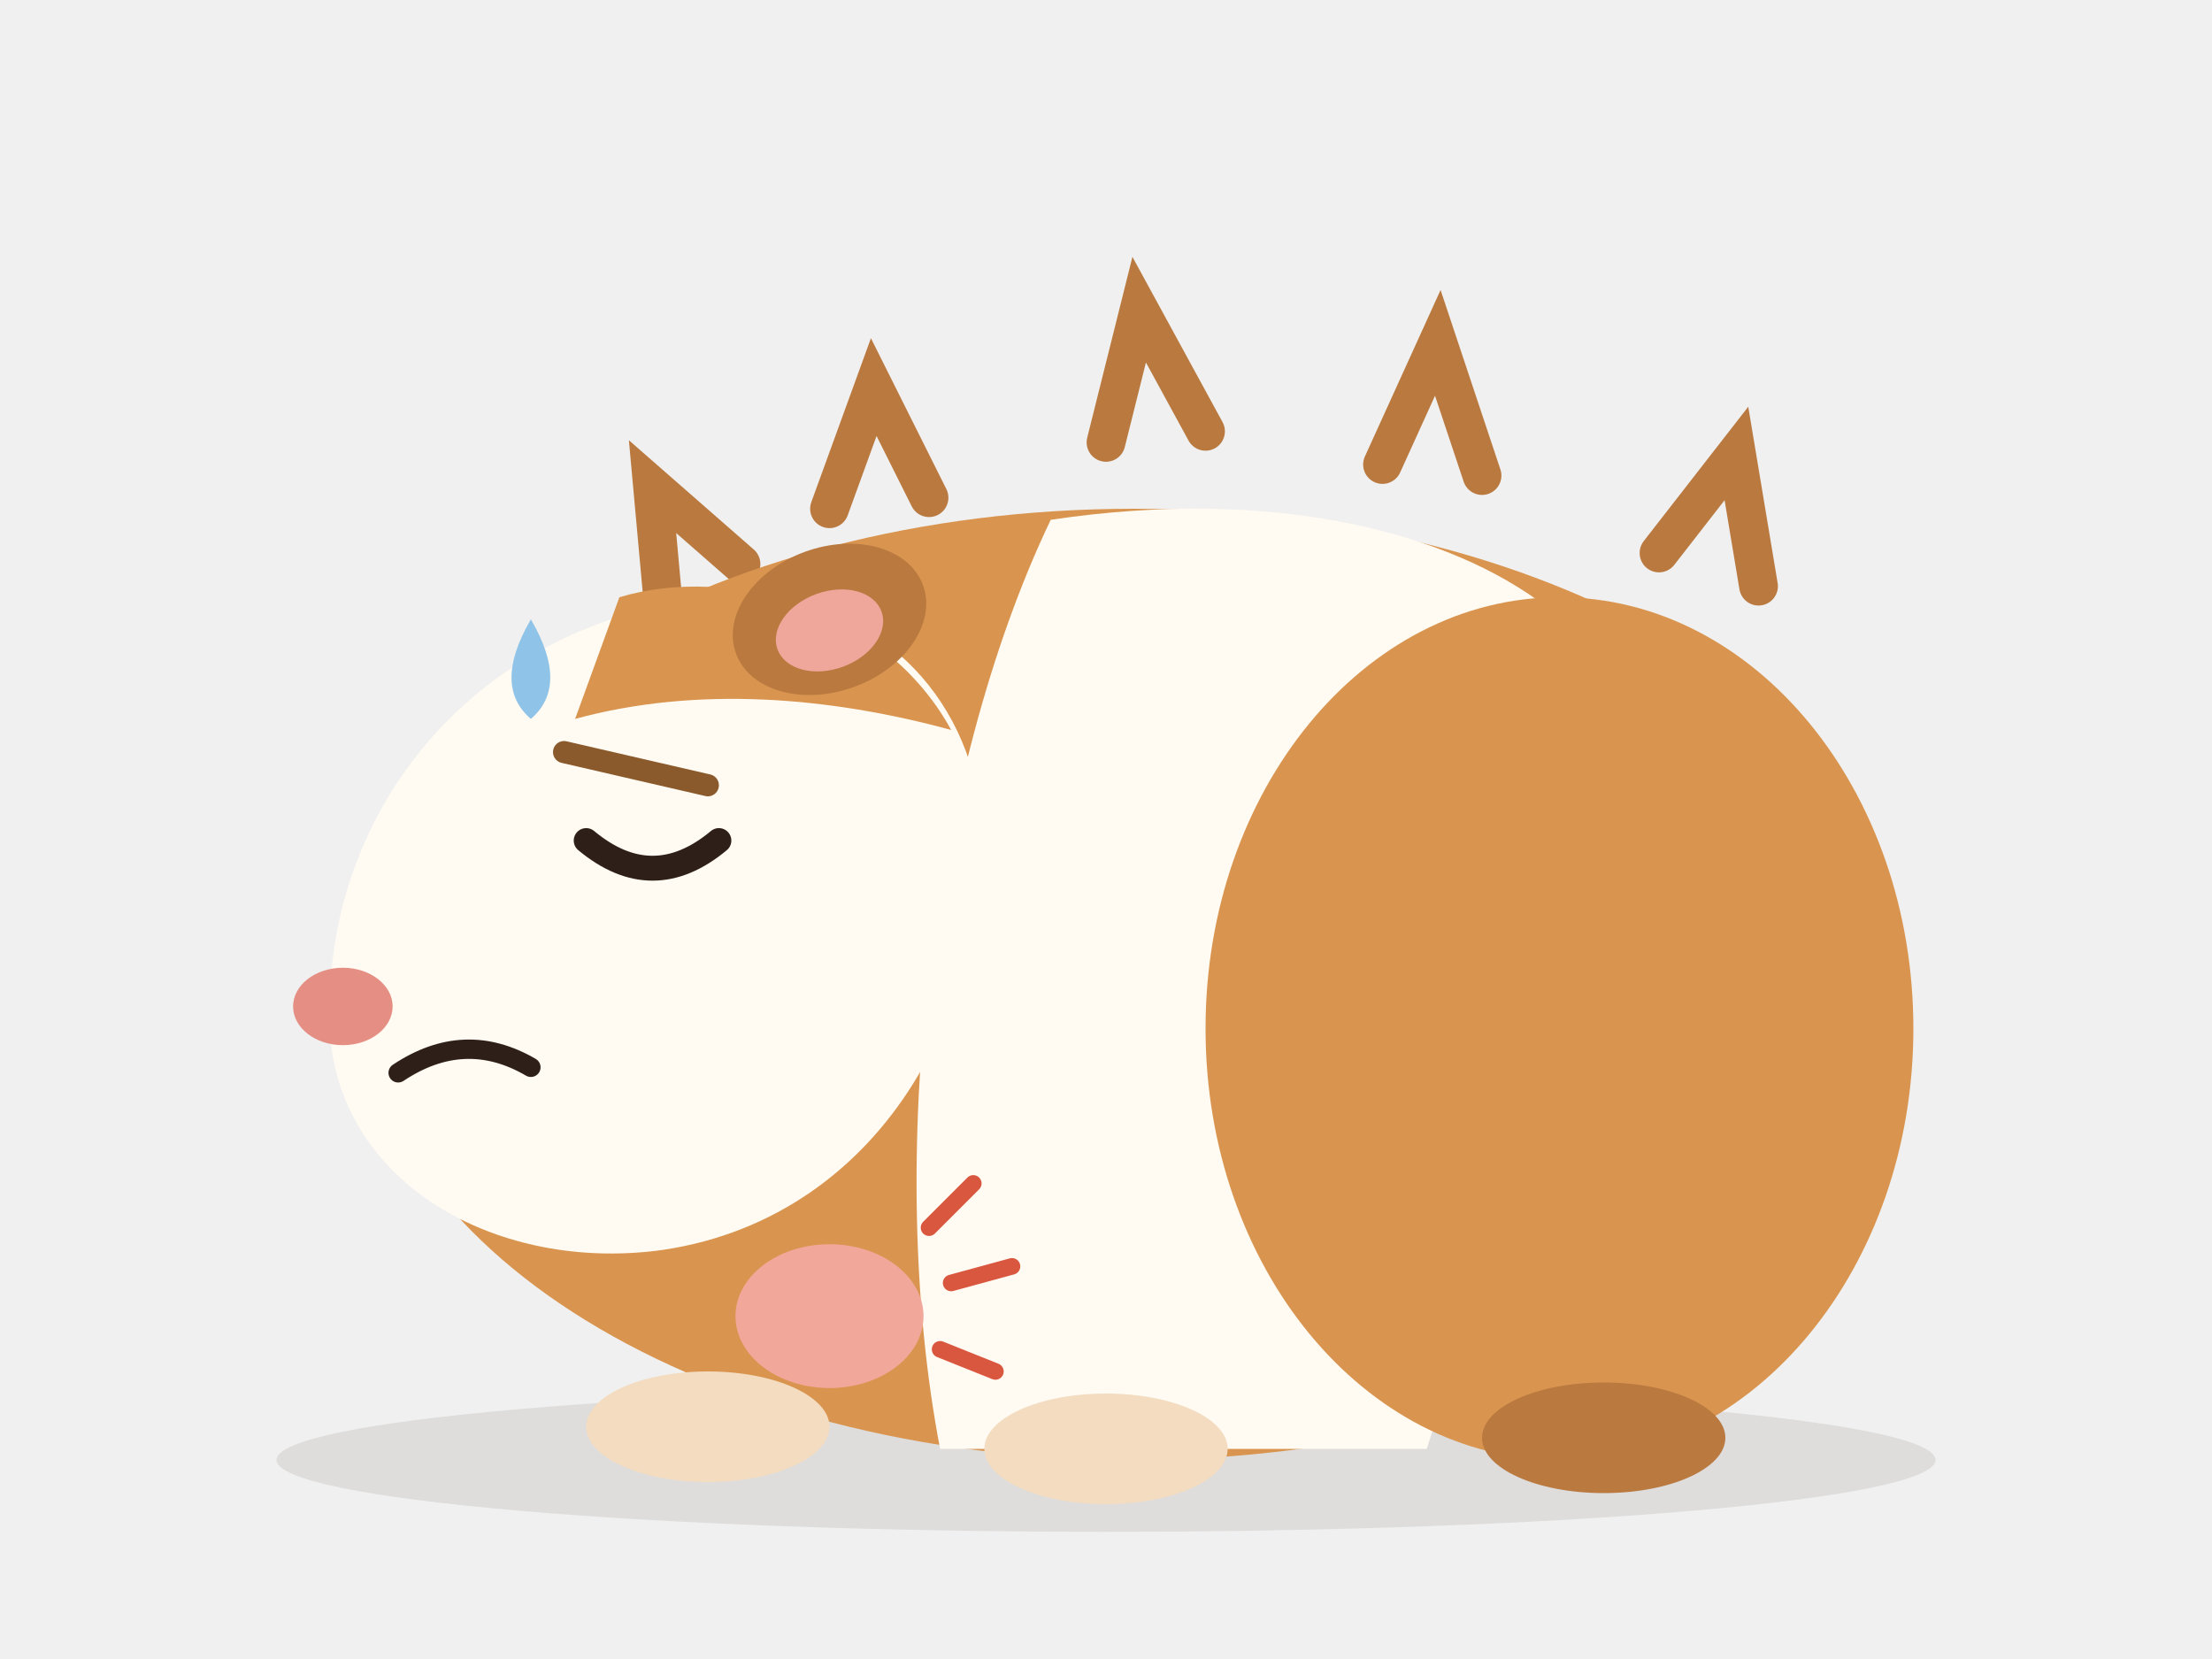
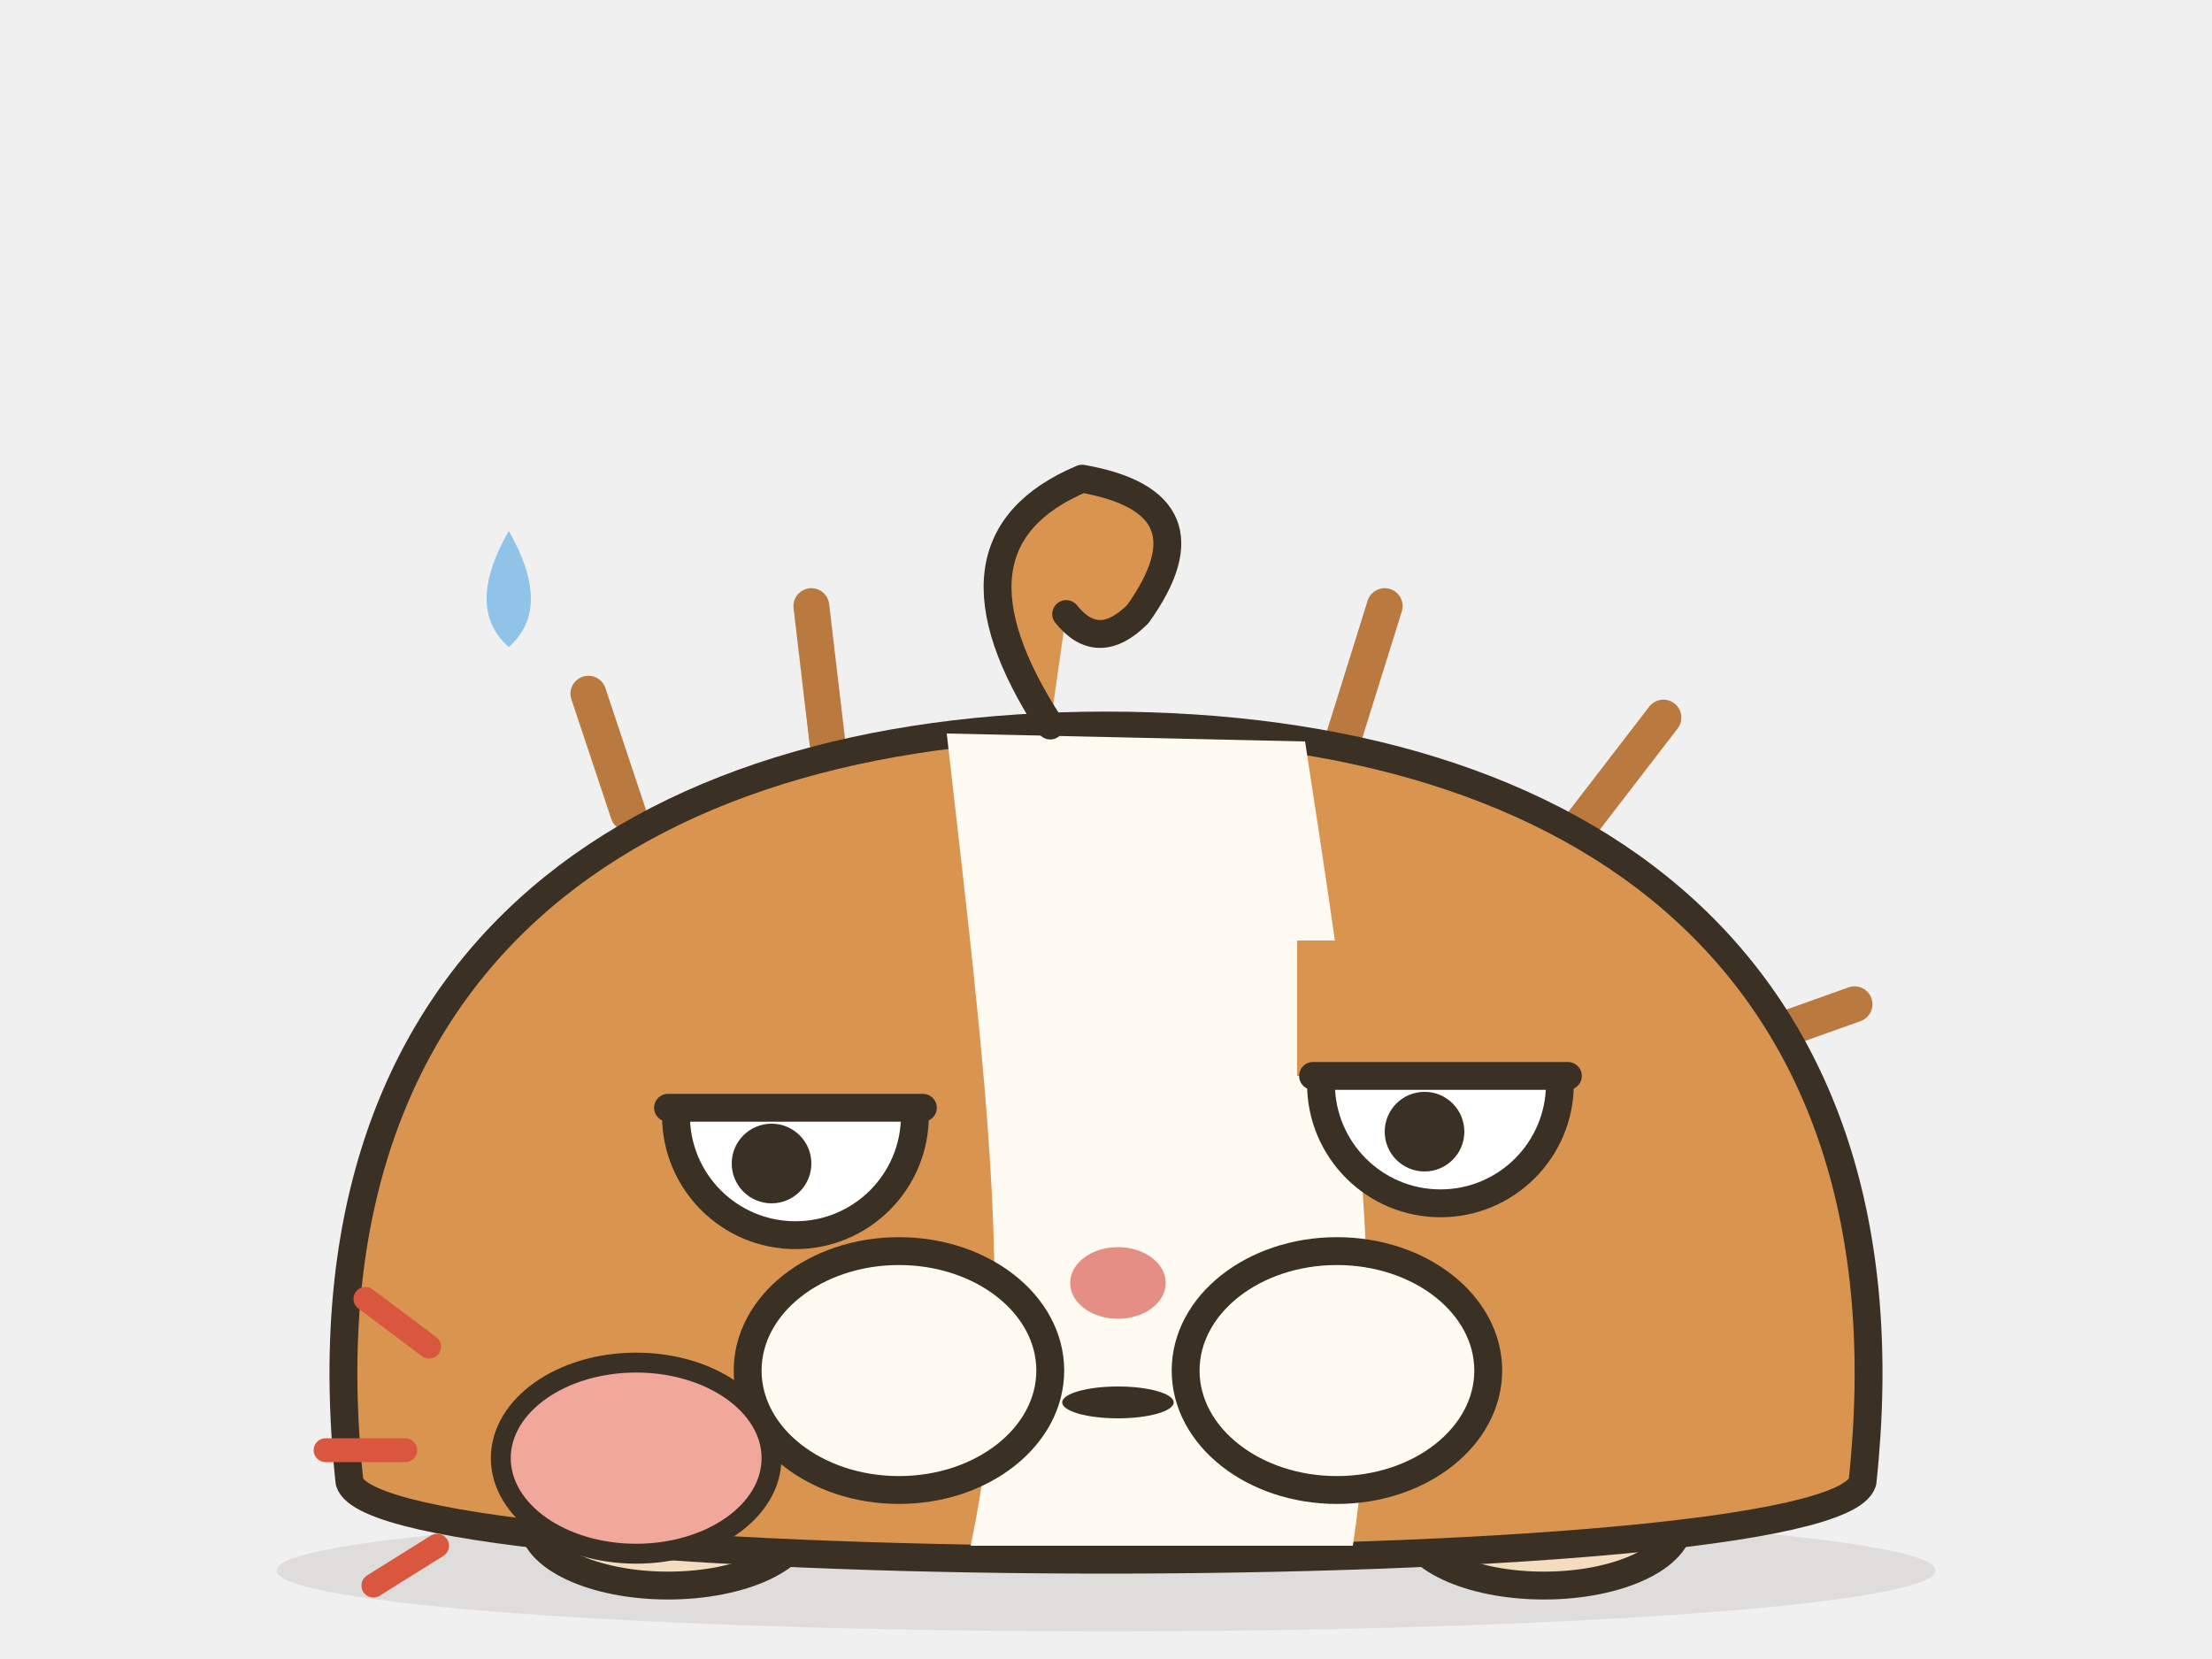
<svg xmlns="http://www.w3.org/2000/svg" viewBox="0 0 400 300" role="img" aria-label="Unwell guinea pig with messy fur and a sore knee">
-   <ellipse cx="200" cy="264" rx="150" ry="13" fill="#3b3024" opacity="0.10" />
-   <path d="M150 92 l8 -22 10 20 M200 80 l6 -24 12 22 M250 84 l10 -22 8 24 M300 100 l14 -18 4 24 M120 110 l-2 -22 16 14" stroke="#b9793f" stroke-width="7" stroke-linecap="round" fill="none" />
-   <ellipse cx="205" cy="178" rx="140" ry="86" fill="#d9954f" />
-   <path d="M190 94 C230 88 262 96 280 110 C276 160 272 220 258 262 L170 262 C160 210 168 140 190 94Z" fill="#fffaf2" />
-   <ellipse cx="282" cy="186" rx="64" ry="78" fill="#d9954f" />
-   <path d="M60 190 C56 150 84 112 130 108 C150 106 170 118 176 140 C182 180 160 220 120 226 C92 230 64 216 60 190Z" fill="#fffaf2" />
-   <path d="M112 108 C132 102 160 110 172 132 C150 126 126 124 104 130Z" fill="#d9954f" />
-   <ellipse cx="150" cy="112" rx="18" ry="13" fill="#b9793f" transform="rotate(-20 150 112)" />
-   <ellipse cx="150" cy="114" rx="10" ry="7" fill="#f0a79b" transform="rotate(-20 150 114)" />
-   <ellipse cx="62" cy="182" rx="9" ry="7" fill="#e58f84" />
-   <path d="M106 152 Q118 162 130 152" stroke="#2e2018" stroke-width="4.5" fill="none" stroke-linecap="round" />
-   <path d="M102 136 L128 142" stroke="#8a5a2c" stroke-width="4" stroke-linecap="round" />
-   <path d="M72 194 Q84 186 96 193" stroke="#2e2018" stroke-width="3.5" fill="none" stroke-linecap="round" />
-   <ellipse cx="150" cy="238" rx="17" ry="13" fill="#f2a79b" />
-   <path d="M168 222 l8 -8 M172 232 l11 -3 M170 244 l10 4" stroke="#d9573f" stroke-width="3" stroke-linecap="round" />
-   <ellipse cx="128" cy="258" rx="22" ry="10" fill="#f3dcc0" />
-   <ellipse cx="200" cy="262" rx="22" ry="10" fill="#f3dcc0" />
-   <ellipse cx="290" cy="260" rx="22" ry="10" fill="#b9793f" />
-   <path d="M96 112 q-7 12 0 18 q7 -6 0 -18z" fill="#8fc3e8" />
+   <ellipse cx="200" cy="284" rx="150" ry="11" fill="#3b3024" opacity="0.10" />
+   <g transform="translate(200 268) scale(0.72)">
+     <path d="M-120 -168 l-10 -30 M-70 -186 l-4 -34 M60 -188 l10 -32 M120 -166 l20 -26 M160 -110 l28 -10" fill="none" stroke="#b9793f" stroke-width="9" stroke-linecap="round" />
+     <ellipse cx="-110" cy="10" rx="34" ry="16" fill="#f3dcc0" stroke="#3b3024" stroke-width="7" stroke-linejoin="round" stroke-linecap="round" />
+     <ellipse cx="110" cy="10" rx="34" ry="16" fill="#f3dcc0" stroke="#3b3024" stroke-width="7" stroke-linejoin="round" stroke-linecap="round" />
+     <path d="M-190 0 C-204 -130 -120 -190 0 -190 C120 -190 204 -130 190 0 C182 26 -182 26 -190 0Z" fill="#d9954f" stroke="#3b3024" stroke-width="7" stroke-linejoin="round" stroke-linecap="round" />
+     <path d="M-40 -188 C-30 -100 -22 -40 -34 16 L62 16 C72 -50 60 -120 50 -186Z" fill="#fffaf2" />
+     <path d="M-14 -190 q-30 -46 8 -62 q34 6 14 34 q-10 10 -18 0" fill="#d9954f" stroke="#3b3024" stroke-width="7" stroke-linejoin="round" stroke-linecap="round" />
+     <circle cx="-78" cy="-92" r="30" fill="#fff" stroke="#3b3024" stroke-width="7" stroke-linejoin="round" stroke-linecap="round" />
+     <circle cx="-84" cy="-80" r="10" fill="#3b3024" />
+     <circle cx="84" cy="-100" r="30" fill="#fff" stroke="#3b3024" stroke-width="7" stroke-linejoin="round" stroke-linecap="round" />
+     <circle cx="80" cy="-88" r="10" fill="#3b3024" />
+     <path d="M-114 -128 h72 v34 h-72z" fill="#d9954f" />
+     <path d="M48 -136 h72 v34 h-72z" fill="#d9954f" />
+     <path d="M-110 -94 h64 M52 -102 h64" fill="none" stroke="#3b3024" stroke-width="7" stroke-linejoin="round" stroke-linecap="round" />
+     <ellipse cx="-52" cy="-28" rx="38" ry="30" fill="#fffaf2" stroke="#3b3024" stroke-width="7" stroke-linejoin="round" stroke-linecap="round" />
+     <ellipse cx="58" cy="-28" rx="38" ry="30" fill="#fffaf2" stroke="#3b3024" stroke-width="7" stroke-linejoin="round" stroke-linecap="round" />
+     <ellipse cx="3" cy="-50" rx="12" ry="9" fill="#e58f84" />
+     <ellipse cx="3" cy="-20" rx="14" ry="4" fill="#3b3024" />
+     <ellipse cx="-118" cy="-6" rx="34" ry="24" fill="#f2a79b" stroke="#3b3024" stroke-linejoin="round" stroke-linecap="round" stroke-width="5" />
+     <path d="M-170 -34 l-16 -12 M-176 -8 l-20 0 M-168 16 l-16 10" stroke="#d9573f" stroke-width="6" stroke-linecap="round" />
+   </g>
+   <path d="M92 96 q-8 14 0 21 q8 -7 0 -21z" fill="#8fc3e8" />
</svg>
